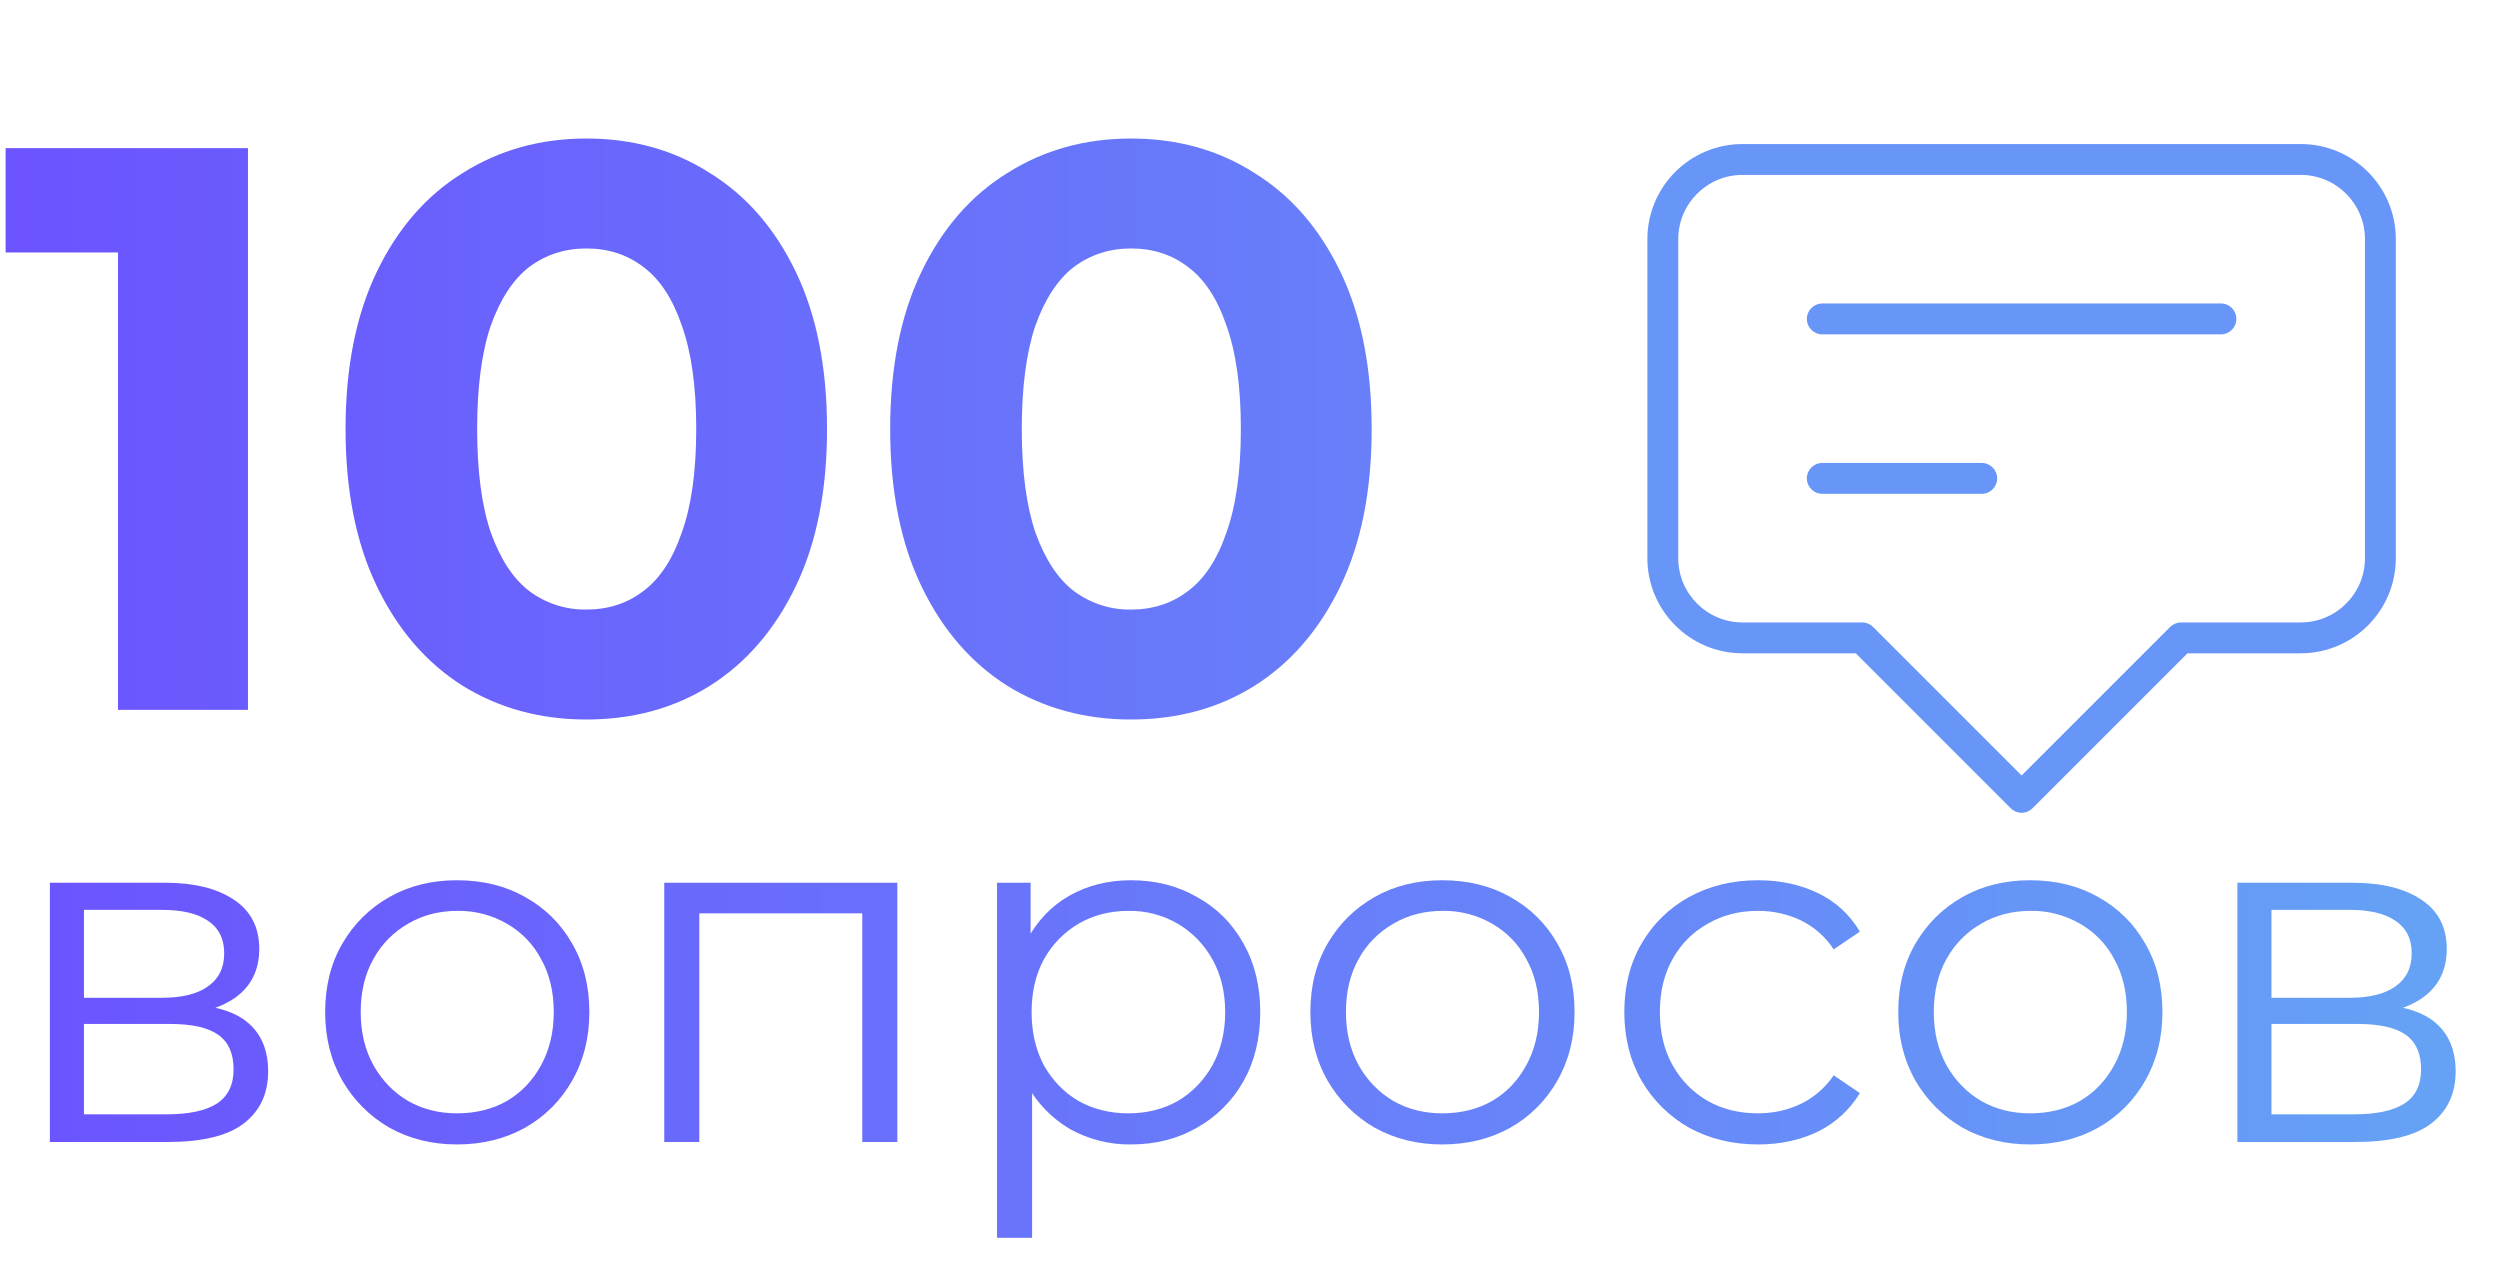
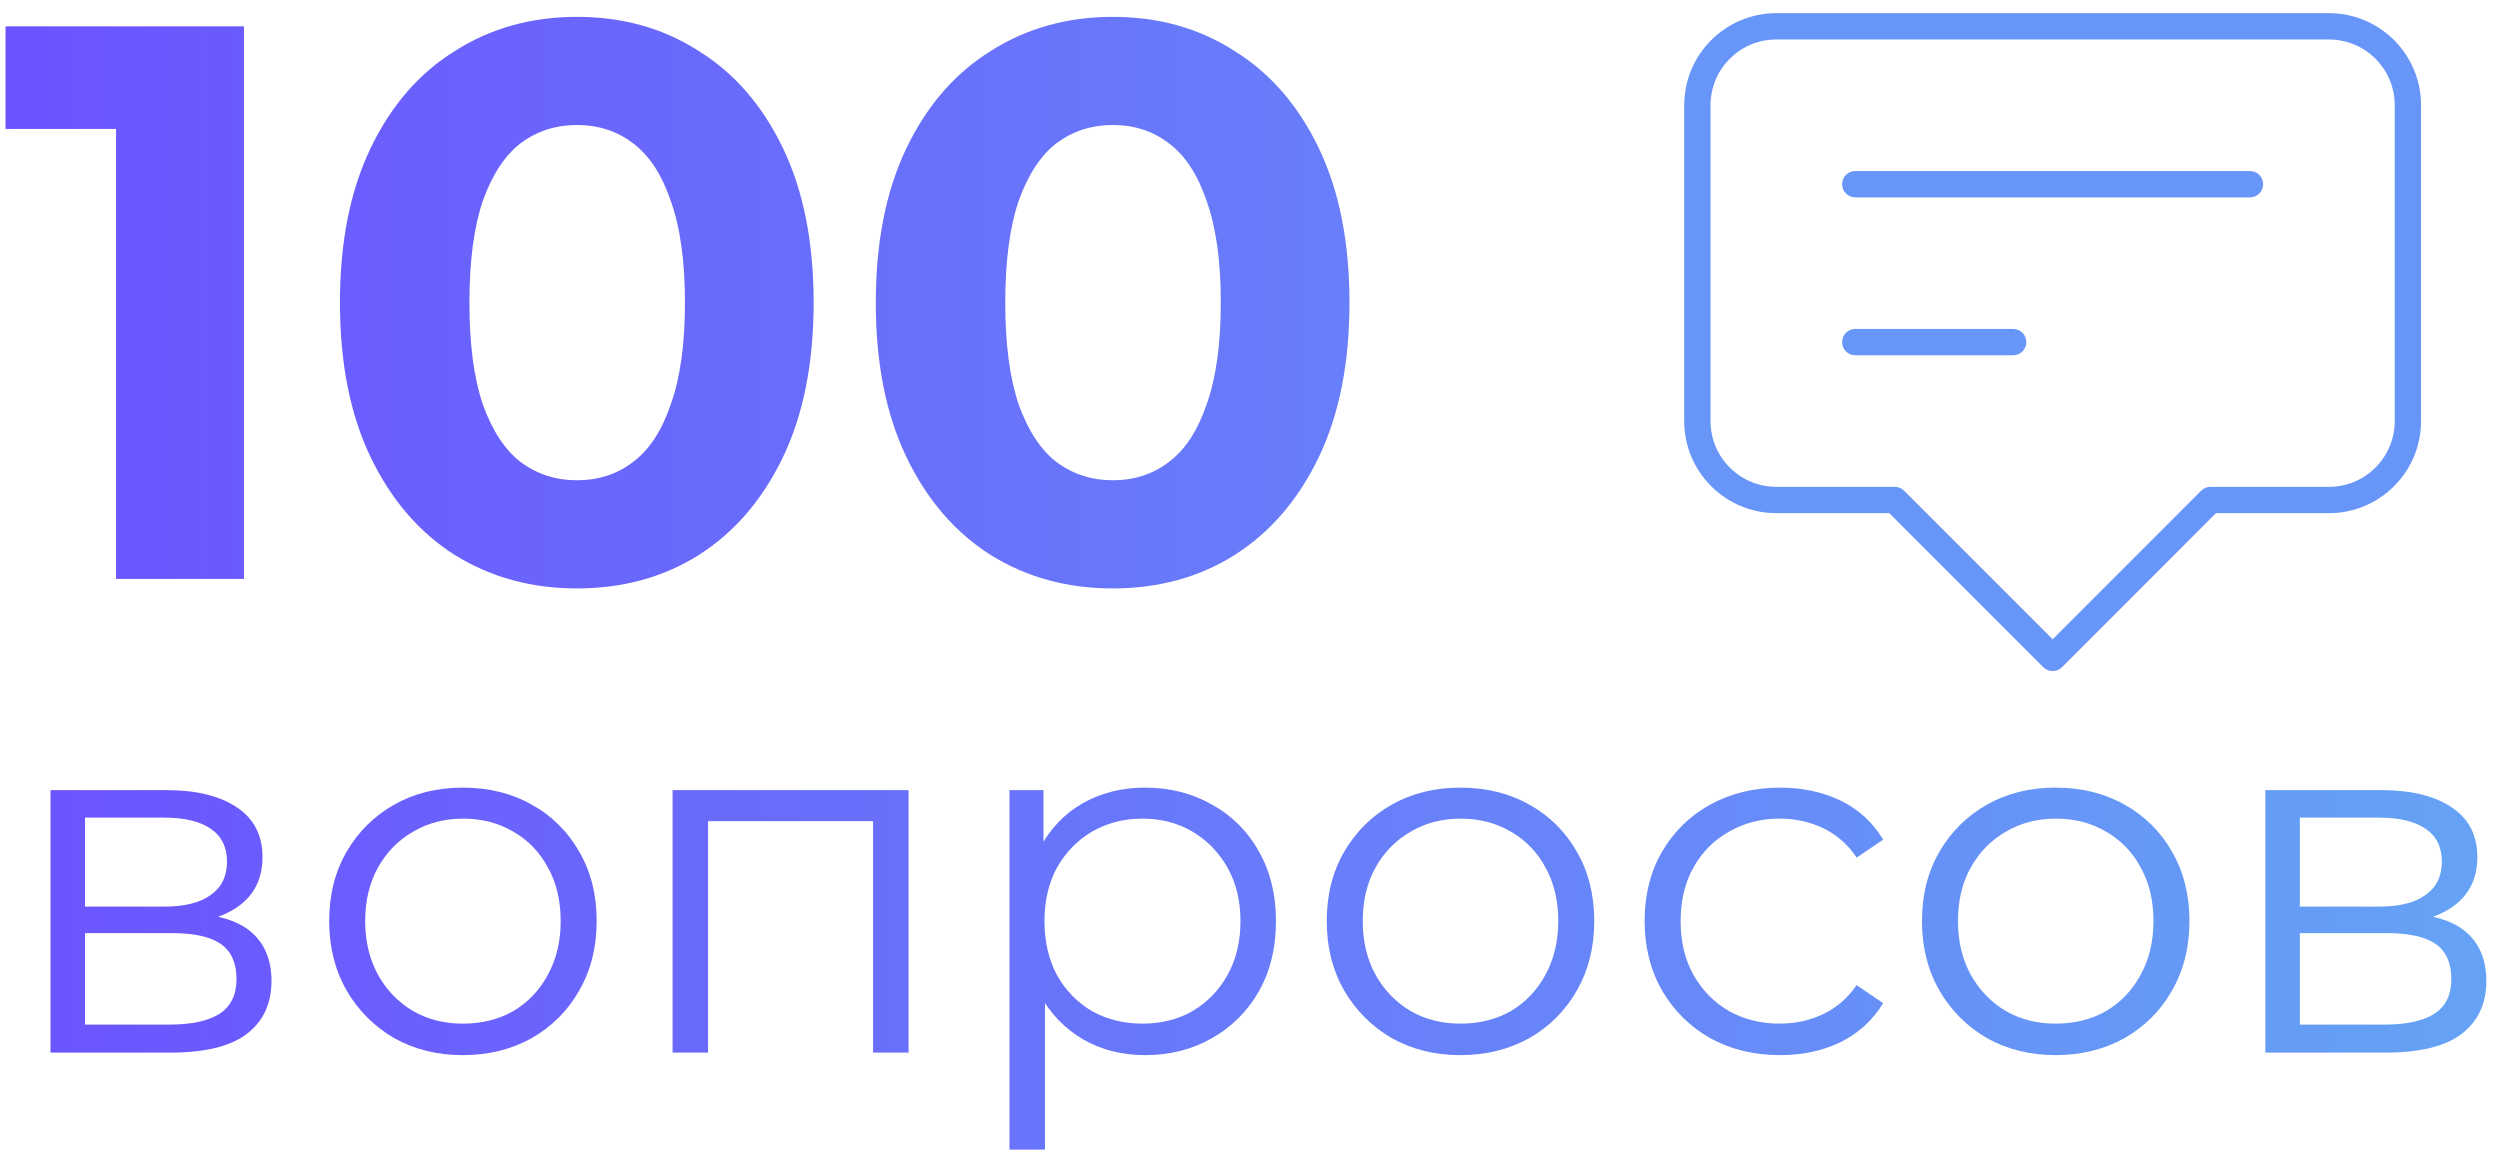
- <svg xmlns="http://www.w3.org/2000/svg" width="81" height="41" fill="none">
-   <path fill="url(#a)" d="M3.822 23V6.36l1.82 1.82H.182V4.8h7.852V23H3.822Z" />
-   <path fill="url(#b)" d="M18.996 23.312c-1.49 0-2.826-.364-4.004-1.092-1.179-.745-2.106-1.82-2.782-3.224-.676-1.404-1.014-3.103-1.014-5.096 0-1.993.338-3.692 1.014-5.096.676-1.404 1.603-2.47 2.782-3.198 1.178-.745 2.513-1.118 4.004-1.118 1.508 0 2.842.373 4.004 1.118 1.178.728 2.106 1.794 2.782 3.198.676 1.404 1.014 3.103 1.014 5.096 0 1.993-.338 3.692-1.014 5.096-.676 1.404-1.604 2.479-2.782 3.224-1.162.728-2.496 1.092-4.004 1.092Zm0-3.562c.71 0 1.326-.2 1.846-.598.537-.399.953-1.031 1.248-1.898.312-.867.468-1.985.468-3.354 0-1.37-.156-2.487-.468-3.354-.295-.867-.71-1.5-1.248-1.898-.52-.399-1.136-.598-1.846-.598-.694 0-1.309.2-1.846.598-.52.399-.936 1.031-1.248 1.898-.295.867-.442 1.985-.442 3.354 0 1.37.147 2.487.442 3.354.312.867.728 1.5 1.248 1.898a3.016 3.016 0 0 0 1.846.598Z" />
-   <path fill="url(#c)" d="M36.642 23.312c-1.49 0-2.825-.364-4.004-1.092-1.178-.745-2.106-1.82-2.782-3.224-.676-1.404-1.014-3.103-1.014-5.096 0-1.993.338-3.692 1.014-5.096.676-1.404 1.604-2.47 2.782-3.198 1.179-.745 2.514-1.118 4.004-1.118 1.508 0 2.843.373 4.004 1.118 1.179.728 2.106 1.794 2.782 3.198.676 1.404 1.014 3.103 1.014 5.096 0 1.993-.338 3.692-1.014 5.096-.676 1.404-1.603 2.479-2.782 3.224-1.161.728-2.496 1.092-4.004 1.092Zm0-3.562c.71 0 1.326-.2 1.846-.598.538-.399.954-1.031 1.248-1.898.312-.867.468-1.985.468-3.354 0-1.37-.156-2.487-.468-3.354-.294-.867-.71-1.5-1.248-1.898-.52-.399-1.135-.598-1.846-.598-.693 0-1.308.2-1.846.598-.52.399-.936 1.031-1.248 1.898-.294.867-.442 1.985-.442 3.354 0 1.37.148 2.487.442 3.354.312.867.728 1.5 1.248 1.898a3.016 3.016 0 0 0 1.846.598Z" />
-   <path fill="url(#d)" d="M1.616 37v-8.4h3.712c.95 0 1.696.181 2.24.544.555.363.832.896.832 1.6 0 .683-.261 1.21-.784 1.584-.523.363-1.21.544-2.064.544l.224-.336c1.003 0 1.739.187 2.208.56.47.373.704.912.704 1.616 0 .725-.267 1.29-.8 1.696-.523.395-1.339.592-2.448.592H1.616Zm1.104-.896h2.672c.715 0 1.253-.112 1.616-.336.373-.235.56-.608.56-1.12 0-.512-.165-.885-.496-1.12-.33-.235-.853-.352-1.568-.352H2.72v2.928Zm0-3.776h2.528c.65 0 1.147-.123 1.488-.368.352-.245.528-.603.528-1.072 0-.47-.176-.821-.528-1.056-.341-.235-.837-.352-1.488-.352H2.72v2.848Z" />
-   <path fill="url(#e)" d="M14.806 37.08c-.81 0-1.54-.181-2.191-.544a4.154 4.154 0 0 1-1.52-1.52c-.374-.65-.56-1.392-.56-2.224 0-.843.186-1.584.56-2.224.373-.64.88-1.141 1.52-1.504s1.37-.544 2.191-.544c.833 0 1.569.181 2.209.544.65.363 1.157.864 1.52 1.504.373.64.56 1.381.56 2.224 0 .832-.187 1.573-.56 2.224a4 4 0 0 1-1.52 1.52c-.651.363-1.387.544-2.209.544Zm0-1.008c.609 0 1.147-.133 1.617-.4.469-.277.837-.661 1.104-1.152.277-.501.415-1.077.415-1.728 0-.661-.138-1.237-.416-1.728a2.832 2.832 0 0 0-1.104-1.136 3.085 3.085 0 0 0-1.6-.416c-.597 0-1.13.139-1.6.416a2.94 2.94 0 0 0-1.12 1.136c-.277.49-.415 1.067-.415 1.728 0 .65.138 1.227.415 1.728.278.49.651.875 1.12 1.152.47.267.998.4 1.585.4Z" />
-   <path fill="url(#f)" d="M21.522 37v-8.4h7.552V37h-1.136v-7.712l.288.304H22.37l.288-.304V37h-1.136Z" />
-   <path fill="url(#g)" d="M36.64 37.08a3.938 3.938 0 0 1-1.968-.496 3.775 3.775 0 0 1-1.408-1.456c-.342-.64-.512-1.419-.512-2.336 0-.917.17-1.69.512-2.32.341-.64.805-1.125 1.392-1.456.586-.33 1.248-.496 1.984-.496.8 0 1.514.181 2.144.544.64.352 1.141.853 1.504 1.504.362.64.544 1.381.544 2.224 0 .853-.182 1.6-.544 2.24a3.918 3.918 0 0 1-1.504 1.504c-.63.363-1.344.544-2.144.544Zm-4.336 3.024V28.6h1.088v2.528l-.112 1.68.16 1.696v5.6h-1.136Zm4.256-4.032c.597 0 1.13-.133 1.6-.4.469-.277.842-.661 1.12-1.152.277-.501.416-1.077.416-1.728 0-.65-.139-1.221-.416-1.712a3.059 3.059 0 0 0-1.12-1.152 3.085 3.085 0 0 0-1.6-.416c-.598 0-1.136.139-1.616.416a3.06 3.06 0 0 0-1.12 1.152c-.267.49-.4 1.061-.4 1.712 0 .65.133 1.227.4 1.728.277.49.65.875 1.12 1.152.48.267 1.018.4 1.616.4Z" />
-   <path fill="url(#h)" d="M46.728 37.08c-.81 0-1.541-.181-2.192-.544a4.154 4.154 0 0 1-1.52-1.52c-.373-.65-.56-1.392-.56-2.224 0-.843.187-1.584.56-2.224.374-.64.88-1.141 1.52-1.504s1.371-.544 2.192-.544c.832 0 1.568.181 2.208.544.651.363 1.158.864 1.52 1.504.374.64.56 1.381.56 2.224 0 .832-.186 1.573-.56 2.224a4.001 4.001 0 0 1-1.52 1.52c-.65.363-1.386.544-2.208.544Zm0-1.008c.608 0 1.147-.133 1.616-.4.47-.277.838-.661 1.104-1.152.278-.501.416-1.077.416-1.728 0-.661-.138-1.237-.416-1.728a2.832 2.832 0 0 0-1.104-1.136 3.086 3.086 0 0 0-1.6-.416c-.597 0-1.13.139-1.6.416a2.94 2.94 0 0 0-1.12 1.136c-.277.49-.416 1.067-.416 1.728 0 .65.139 1.227.416 1.728.278.49.651.875 1.12 1.152.47.267.998.4 1.584.4Z" />
-   <path fill="url(#i)" d="M56.964 37.08c-.832 0-1.578-.181-2.24-.544a4.118 4.118 0 0 1-1.536-1.52c-.373-.65-.56-1.392-.56-2.224 0-.843.187-1.584.56-2.224a4.001 4.001 0 0 1 1.536-1.504c.662-.363 1.408-.544 2.24-.544.715 0 1.36.139 1.936.416.576.277 1.03.693 1.36 1.248l-.848.576a2.667 2.667 0 0 0-1.072-.944 3.204 3.204 0 0 0-1.392-.304c-.597 0-1.136.139-1.616.416-.48.267-.858.645-1.136 1.136-.277.49-.416 1.067-.416 1.728s.139 1.237.416 1.728c.278.49.656.875 1.136 1.152.48.267 1.019.4 1.616.4.502 0 .966-.101 1.392-.304a2.705 2.705 0 0 0 1.072-.928l.848.576a3.27 3.27 0 0 1-1.36 1.248c-.576.277-1.221.416-1.936.416Z" />
-   <path fill="url(#j)" d="M65.775 37.08c-.81 0-1.541-.181-2.192-.544a4.154 4.154 0 0 1-1.52-1.52c-.373-.65-.56-1.392-.56-2.224 0-.843.187-1.584.56-2.224.374-.64.88-1.141 1.52-1.504s1.37-.544 2.192-.544c.832 0 1.568.181 2.208.544.65.363 1.158.864 1.52 1.504.374.64.56 1.381.56 2.224 0 .832-.186 1.573-.56 2.224a4 4 0 0 1-1.52 1.52c-.65.363-1.386.544-2.208.544Zm0-1.008c.608 0 1.147-.133 1.616-.4.47-.277.838-.661 1.104-1.152.278-.501.416-1.077.416-1.728 0-.661-.138-1.237-.416-1.728a2.832 2.832 0 0 0-1.104-1.136 3.086 3.086 0 0 0-1.6-.416c-.597 0-1.13.139-1.6.416a2.94 2.94 0 0 0-1.12 1.136c-.277.49-.416 1.067-.416 1.728 0 .65.139 1.227.416 1.728.278.49.65.875 1.12 1.152.47.267.998.4 1.584.4Z" />
-   <path fill="url(#k)" d="M72.491 37v-8.4h3.712c.95 0 1.696.181 2.24.544.555.363.832.896.832 1.6 0 .683-.261 1.21-.784 1.584-.522.363-1.21.544-2.064.544l.224-.336c1.003 0 1.739.187 2.208.56.47.373.704.912.704 1.616 0 .725-.267 1.29-.8 1.696-.523.395-1.339.592-2.448.592h-3.824Zm1.104-.896h2.672c.715 0 1.254-.112 1.616-.336.374-.235.56-.608.56-1.12 0-.512-.165-.885-.496-1.12-.33-.235-.853-.352-1.568-.352h-2.784v2.928Zm0-3.776h2.528c.65 0 1.147-.123 1.488-.368.352-.245.528-.603.528-1.072 0-.47-.176-.821-.528-1.056-.341-.235-.837-.352-1.488-.352h-2.528v2.848Z" />
-   <path fill="#6795F8" fill-rule="evenodd" d="M56.458 5.667a2.083 2.083 0 0 0-2.083 2.083v10.333a2.084 2.084 0 0 0 2.083 2.084h3.875a.5.5 0 0 1 .354.146l4.813 4.813 4.813-4.813a.5.5 0 0 1 .354-.146h3.875a2.083 2.083 0 0 0 2.083-2.084V7.75a2.083 2.083 0 0 0-2.083-2.083H56.458Zm-2.18-.097a3.083 3.083 0 0 1 2.18-.903h18.084a3.083 3.083 0 0 1 3.083 3.083v10.333a3.084 3.084 0 0 1-3.083 3.084h-3.668l-5.02 5.02a.5.5 0 0 1-.708 0l-5.02-5.02h-3.668a3.083 3.083 0 0 1-3.083-3.084V7.75c0-.818.325-1.602.903-2.18Zm4.264 4.763a.5.5 0 0 1 .5-.5h12.916a.5.5 0 1 1 0 1H59.042a.5.5 0 0 1-.5-.5Zm0 5.167a.5.5 0 0 1 .5-.5h5.166a.5.5 0 1 1 0 1h-5.166a.5.5 0 0 1-.5-.5Z" clip-rule="evenodd" />
+ <svg xmlns="http://www.w3.org/2000/svg" width="95" height="44" fill="none">
+   <path fill="url(#a)" d="M4.41 22V2.8l2.1 2.1H.21V1h9.06v21H4.41Z" />
+   <path fill="url(#b)" d="M21.918 22.36c-1.72 0-3.26-.42-4.62-1.26-1.36-.86-2.43-2.1-3.21-3.72-.78-1.62-1.17-3.58-1.17-5.88s.39-4.26 1.17-5.88c.78-1.62 1.85-2.85 3.21-3.69 1.36-.86 2.9-1.29 4.62-1.29 1.74 0 3.28.43 4.62 1.29 1.36.84 2.43 2.07 3.21 3.69.78 1.62 1.17 3.58 1.17 5.88s-.39 4.26-1.17 5.88c-.78 1.62-1.85 2.86-3.21 3.72-1.34.84-2.88 1.26-4.62 1.26Zm0-4.11c.82 0 1.53-.23 2.13-.69.62-.46 1.1-1.19 1.44-2.19.36-1 .54-2.29.54-3.87s-.18-2.87-.54-3.87c-.34-1-.82-1.73-1.44-2.19-.6-.46-1.31-.69-2.13-.69-.8 0-1.51.23-2.13.69-.6.46-1.08 1.19-1.44 2.19-.34 1-.51 2.29-.51 3.87s.17 2.87.51 3.87c.36 1 .84 1.73 1.44 2.19.62.46 1.33.69 2.13.69Z" />
+   <path fill="url(#c)" d="M42.28 22.36c-1.72 0-3.26-.42-4.62-1.26-1.36-.86-2.43-2.1-3.21-3.72-.78-1.62-1.17-3.58-1.17-5.88s.39-4.26 1.17-5.88c.78-1.62 1.85-2.85 3.21-3.69 1.36-.86 2.9-1.29 4.62-1.29 1.74 0 3.28.43 4.62 1.29 1.36.84 2.43 2.07 3.21 3.69.78 1.62 1.17 3.58 1.17 5.88s-.39 4.26-1.17 5.88c-.78 1.62-1.85 2.86-3.21 3.72-1.34.84-2.88 1.26-4.62 1.26Zm0-4.11c.82 0 1.53-.23 2.13-.69.62-.46 1.1-1.19 1.44-2.19.36-1 .54-2.29.54-3.87s-.18-2.87-.54-3.87c-.34-1-.82-1.73-1.44-2.19-.6-.46-1.31-.69-2.13-.69-.8 0-1.51.23-2.13.69-.6.46-1.08 1.19-1.44 2.19-.34 1-.51 2.29-.51 3.87s.17 2.87.51 3.87c.36 1 .84 1.73 1.44 2.19.62.46 1.33.69 2.13.69Z" />
+   <path fill="url(#d)" d="M1.919 40v-9.975h4.408c1.127 0 2.014.215 2.66.646.659.43.988 1.064.988 1.9 0 .81-.31 1.438-.931 1.88-.62.432-1.438.647-2.451.647l.266-.4c1.19 0 2.065.223 2.622.666.557.443.836 1.083.836 1.919 0 .861-.317 1.533-.95 2.014-.62.469-1.59.703-2.907.703H1.919Zm1.311-1.064h3.173c.849 0 1.488-.133 1.919-.4.443-.278.665-.721.665-1.33 0-.607-.196-1.05-.589-1.33-.393-.278-1.013-.417-1.862-.417H3.23v3.477Zm0-4.484h3.002c.773 0 1.362-.146 1.767-.437.418-.291.627-.716.627-1.273 0-.557-.209-.975-.627-1.254-.405-.279-.994-.418-1.767-.418H3.23v3.382Z" />
+   <path fill="url(#e)" d="M17.582 40.095c-.962 0-1.83-.215-2.603-.646a4.934 4.934 0 0 1-1.804-1.805c-.444-.773-.666-1.653-.666-2.641 0-1 .222-1.881.665-2.641a4.791 4.791 0 0 1 1.806-1.786c.76-.43 1.627-.646 2.602-.646.988 0 1.863.215 2.622.646a4.617 4.617 0 0 1 1.805 1.786c.444.76.665 1.64.665 2.64 0 .989-.221 1.87-.665 2.642a4.75 4.75 0 0 1-1.805 1.805c-.772.43-1.646.646-2.622.646Zm0-1.197c.723 0 1.362-.158 1.92-.475.557-.33.994-.785 1.31-1.368.33-.595.494-1.28.494-2.052 0-.785-.164-1.47-.494-2.052a3.36 3.36 0 0 0-1.31-1.35c-.558-.328-1.191-.493-1.9-.493-.71 0-1.343.165-1.9.494-.558.317-1.001.766-1.33 1.349-.33.583-.495 1.267-.495 2.052 0 .773.165 1.457.494 2.052.33.583.773 1.039 1.33 1.368.558.317 1.185.475 1.881.475Z" />
+   <path fill="url(#f)" d="M25.558 40v-9.975h8.968V40h-1.35v-9.158l.343.36h-6.954l.342-.36V40h-1.35Z" />
+   <path fill="url(#g)" d="M43.51 40.095c-.862 0-1.641-.196-2.338-.59-.696-.404-1.254-.98-1.672-1.728-.405-.76-.608-1.685-.608-2.774 0-1.09.203-2.008.608-2.755.406-.76.957-1.336 1.653-1.73.697-.392 1.482-.588 2.356-.588.95 0 1.799.215 2.546.646a4.487 4.487 0 0 1 1.786 1.786c.431.76.646 1.64.646 2.64 0 1.014-.215 1.9-.646 2.66a4.654 4.654 0 0 1-1.786 1.787c-.747.43-1.596.646-2.546.646Zm-5.15 3.59v-13.66h1.292v3.002l-.133 1.995.19 2.014v6.65H38.36Zm5.054-4.787c.71 0 1.343-.158 1.9-.475.558-.33 1.001-.785 1.33-1.368.33-.595.494-1.28.494-2.052 0-.773-.164-1.45-.494-2.033a3.632 3.632 0 0 0-1.33-1.368c-.557-.33-1.19-.494-1.9-.494-.709 0-1.349.165-1.919.494-.557.33-1 .785-1.33 1.368-.316.583-.475 1.26-.475 2.033 0 .773.159 1.457.475 2.052a3.63 3.63 0 0 0 1.33 1.368c.57.317 1.21.475 1.92.475Z" />
+   <path fill="url(#h)" d="M55.49 40.095c-.963 0-1.83-.215-2.603-.646a4.934 4.934 0 0 1-1.805-1.805c-.444-.773-.665-1.653-.665-2.641 0-1 .221-1.881.665-2.641a4.79 4.79 0 0 1 1.805-1.786c.76-.43 1.627-.646 2.603-.646.988 0 1.862.215 2.622.646a4.618 4.618 0 0 1 1.805 1.786c.443.76.665 1.64.665 2.64 0 .989-.222 1.87-.665 2.642a4.751 4.751 0 0 1-1.805 1.805c-.773.43-1.647.646-2.622.646Zm0-1.197c.722 0 1.361-.158 1.919-.475.557-.33.994-.785 1.31-1.368.33-.595.495-1.28.495-2.052 0-.785-.165-1.47-.494-2.052a3.362 3.362 0 0 0-1.311-1.35c-.558-.328-1.19-.493-1.9-.493s-1.343.165-1.9.494a3.49 3.49 0 0 0-1.33 1.349c-.33.583-.494 1.267-.494 2.052 0 .773.164 1.457.494 2.052a3.63 3.63 0 0 0 1.33 1.368c.557.317 1.184.475 1.88.475Z" />
+   <path fill="url(#i)" d="M67.645 40.095c-.988 0-1.875-.215-2.66-.646a4.89 4.89 0 0 1-1.824-1.805c-.444-.773-.665-1.653-.665-2.641 0-1 .221-1.881.665-2.641a4.751 4.751 0 0 1 1.824-1.786c.785-.43 1.672-.646 2.66-.646.849 0 1.615.165 2.299.494.684.33 1.222.823 1.615 1.482l-1.007.684a3.166 3.166 0 0 0-1.273-1.121 3.803 3.803 0 0 0-1.653-.361c-.71 0-1.35.165-1.92.494-.57.317-1.019.766-1.348 1.349-.33.583-.494 1.267-.494 2.052 0 .785.164 1.47.494 2.052.33.583.779 1.039 1.349 1.368.57.317 1.21.475 1.919.475.595 0 1.146-.12 1.653-.361.507-.24.93-.608 1.273-1.102l1.007.684a3.884 3.884 0 0 1-1.615 1.482c-.684.33-1.45.494-2.3.494Z" />
+   <path fill="url(#j)" d="M78.108 40.095c-.963 0-1.83-.215-2.603-.646a4.934 4.934 0 0 1-1.805-1.805c-.443-.773-.665-1.653-.665-2.641 0-1 .222-1.881.665-2.641a4.79 4.79 0 0 1 1.805-1.786c.76-.43 1.628-.646 2.603-.646.988 0 1.862.215 2.622.646a4.617 4.617 0 0 1 1.805 1.786c.443.76.665 1.64.665 2.64 0 .989-.222 1.87-.665 2.642a4.75 4.75 0 0 1-1.805 1.805c-.773.43-1.647.646-2.622.646Zm0-1.197c.722 0 1.362-.158 1.919-.475.557-.33.994-.785 1.31-1.368.33-.595.495-1.28.495-2.052 0-.785-.165-1.47-.494-2.052a3.362 3.362 0 0 0-1.311-1.35c-.557-.328-1.19-.493-1.9-.493s-1.343.165-1.9.494c-.557.317-1 .766-1.33 1.349-.33.583-.494 1.267-.494 2.052 0 .773.165 1.457.494 2.052.33.583.773 1.039 1.33 1.368.557.317 1.184.475 1.88.475Z" />
+   <path fill="url(#k)" d="M86.083 40v-9.975h4.408c1.127 0 2.014.215 2.66.646.659.43.988 1.064.988 1.9 0 .81-.31 1.438-.931 1.88-.62.432-1.438.647-2.451.647l.266-.4c1.19 0 2.065.223 2.622.666.557.443.836 1.083.836 1.919 0 .861-.317 1.533-.95 2.014-.62.469-1.59.703-2.907.703h-4.541Zm1.311-1.064h3.173c.849 0 1.488-.133 1.919-.4.443-.278.665-.721.665-1.33 0-.607-.196-1.05-.589-1.33-.393-.278-1.013-.417-1.862-.417h-3.306v3.477Zm0-4.484h3.002c.773 0 1.362-.146 1.767-.437.418-.291.627-.716.627-1.273 0-.557-.209-.975-.627-1.254-.405-.279-.994-.418-1.767-.418h-3.002v3.382Z" />
+   <path fill="#6795F8" fill-rule="evenodd" d="M67.5 1.5A2.5 2.5 0 0 0 65 4v12a2.5 2.5 0 0 0 2.5 2.5H72a.5.5 0 0 1 .354.146L78 24.293l5.646-5.647A.5.5 0 0 1 84 18.5h4.5A2.5 2.5 0 0 0 91 16V4a2.5 2.5 0 0 0-2.5-2.5h-21Zm-2.475.025A3.5 3.5 0 0 1 67.5.5h21A3.5 3.5 0 0 1 92 4v12a3.5 3.5 0 0 1-3.5 3.5h-4.293l-5.853 5.854a.5.5 0 0 1-.708 0L71.793 19.5H67.5A3.5 3.5 0 0 1 64 16V4a3.5 3.5 0 0 1 1.025-2.475ZM70 7a.5.5 0 0 1 .5-.5h15a.5.5 0 0 1 0 1h-15A.5.5 0 0 1 70 7Zm0 6a.5.5 0 0 1 .5-.5h6a.5.5 0 0 1 0 1h-6a.5.5 0 0 1-.5-.5Z" clip-rule="evenodd" />
  <defs>
-     <linearGradient id="a" x1="0" x2="79.226" y1="29.303" y2="29.303" gradientUnits="userSpaceOnUse">
+     <linearGradient id="a" x1="0" x2="93.898" y1="30.182" y2="30.182" gradientUnits="userSpaceOnUse">
      <stop stop-color="#6B53FF" />
      <stop offset="1" stop-color="#65A2F5" />
    </linearGradient>
-     <linearGradient id="b" x1="0" x2="79.226" y1="29.303" y2="29.303" gradientUnits="userSpaceOnUse">
+     <linearGradient id="b" x1="0" x2="93.898" y1="30.182" y2="30.182" gradientUnits="userSpaceOnUse">
      <stop stop-color="#6B53FF" />
      <stop offset="1" stop-color="#65A2F5" />
    </linearGradient>
-     <linearGradient id="c" x1="0" x2="79.226" y1="29.303" y2="29.303" gradientUnits="userSpaceOnUse">
+     <linearGradient id="c" x1="0" x2="93.898" y1="30.182" y2="30.182" gradientUnits="userSpaceOnUse">
      <stop stop-color="#6B53FF" />
      <stop offset="1" stop-color="#65A2F5" />
    </linearGradient>
-     <linearGradient id="d" x1="0" x2="79.226" y1="29.303" y2="29.303" gradientUnits="userSpaceOnUse">
+     <linearGradient id="d" x1="0" x2="93.898" y1="30.182" y2="30.182" gradientUnits="userSpaceOnUse">
      <stop stop-color="#6B53FF" />
      <stop offset="1" stop-color="#65A2F5" />
    </linearGradient>
-     <linearGradient id="e" x1="0" x2="79.226" y1="29.303" y2="29.303" gradientUnits="userSpaceOnUse">
+     <linearGradient id="e" x1="0" x2="93.898" y1="30.182" y2="30.182" gradientUnits="userSpaceOnUse">
      <stop stop-color="#6B53FF" />
      <stop offset="1" stop-color="#65A2F5" />
    </linearGradient>
-     <linearGradient id="f" x1="0" x2="79.226" y1="29.303" y2="29.303" gradientUnits="userSpaceOnUse">
+     <linearGradient id="f" x1="0" x2="93.898" y1="30.182" y2="30.182" gradientUnits="userSpaceOnUse">
      <stop stop-color="#6B53FF" />
      <stop offset="1" stop-color="#65A2F5" />
    </linearGradient>
-     <linearGradient id="g" x1="0" x2="79.226" y1="29.303" y2="29.303" gradientUnits="userSpaceOnUse">
+     <linearGradient id="g" x1="0" x2="93.898" y1="30.182" y2="30.182" gradientUnits="userSpaceOnUse">
      <stop stop-color="#6B53FF" />
      <stop offset="1" stop-color="#65A2F5" />
    </linearGradient>
-     <linearGradient id="h" x1="0" x2="79.226" y1="29.303" y2="29.303" gradientUnits="userSpaceOnUse">
+     <linearGradient id="h" x1="0" x2="93.898" y1="30.182" y2="30.182" gradientUnits="userSpaceOnUse">
      <stop stop-color="#6B53FF" />
      <stop offset="1" stop-color="#65A2F5" />
    </linearGradient>
-     <linearGradient id="i" x1="0" x2="79.226" y1="29.303" y2="29.303" gradientUnits="userSpaceOnUse">
+     <linearGradient id="i" x1="0" x2="93.898" y1="30.182" y2="30.182" gradientUnits="userSpaceOnUse">
      <stop stop-color="#6B53FF" />
      <stop offset="1" stop-color="#65A2F5" />
    </linearGradient>
-     <linearGradient id="j" x1="0" x2="79.226" y1="29.303" y2="29.303" gradientUnits="userSpaceOnUse">
+     <linearGradient id="j" x1="0" x2="93.898" y1="30.182" y2="30.182" gradientUnits="userSpaceOnUse">
      <stop stop-color="#6B53FF" />
      <stop offset="1" stop-color="#65A2F5" />
    </linearGradient>
-     <linearGradient id="k" x1="0" x2="79.226" y1="29.303" y2="29.303" gradientUnits="userSpaceOnUse">
+     <linearGradient id="k" x1="0" x2="93.898" y1="30.182" y2="30.182" gradientUnits="userSpaceOnUse">
      <stop stop-color="#6B53FF" />
      <stop offset="1" stop-color="#65A2F5" />
    </linearGradient>
  </defs>
</svg>
